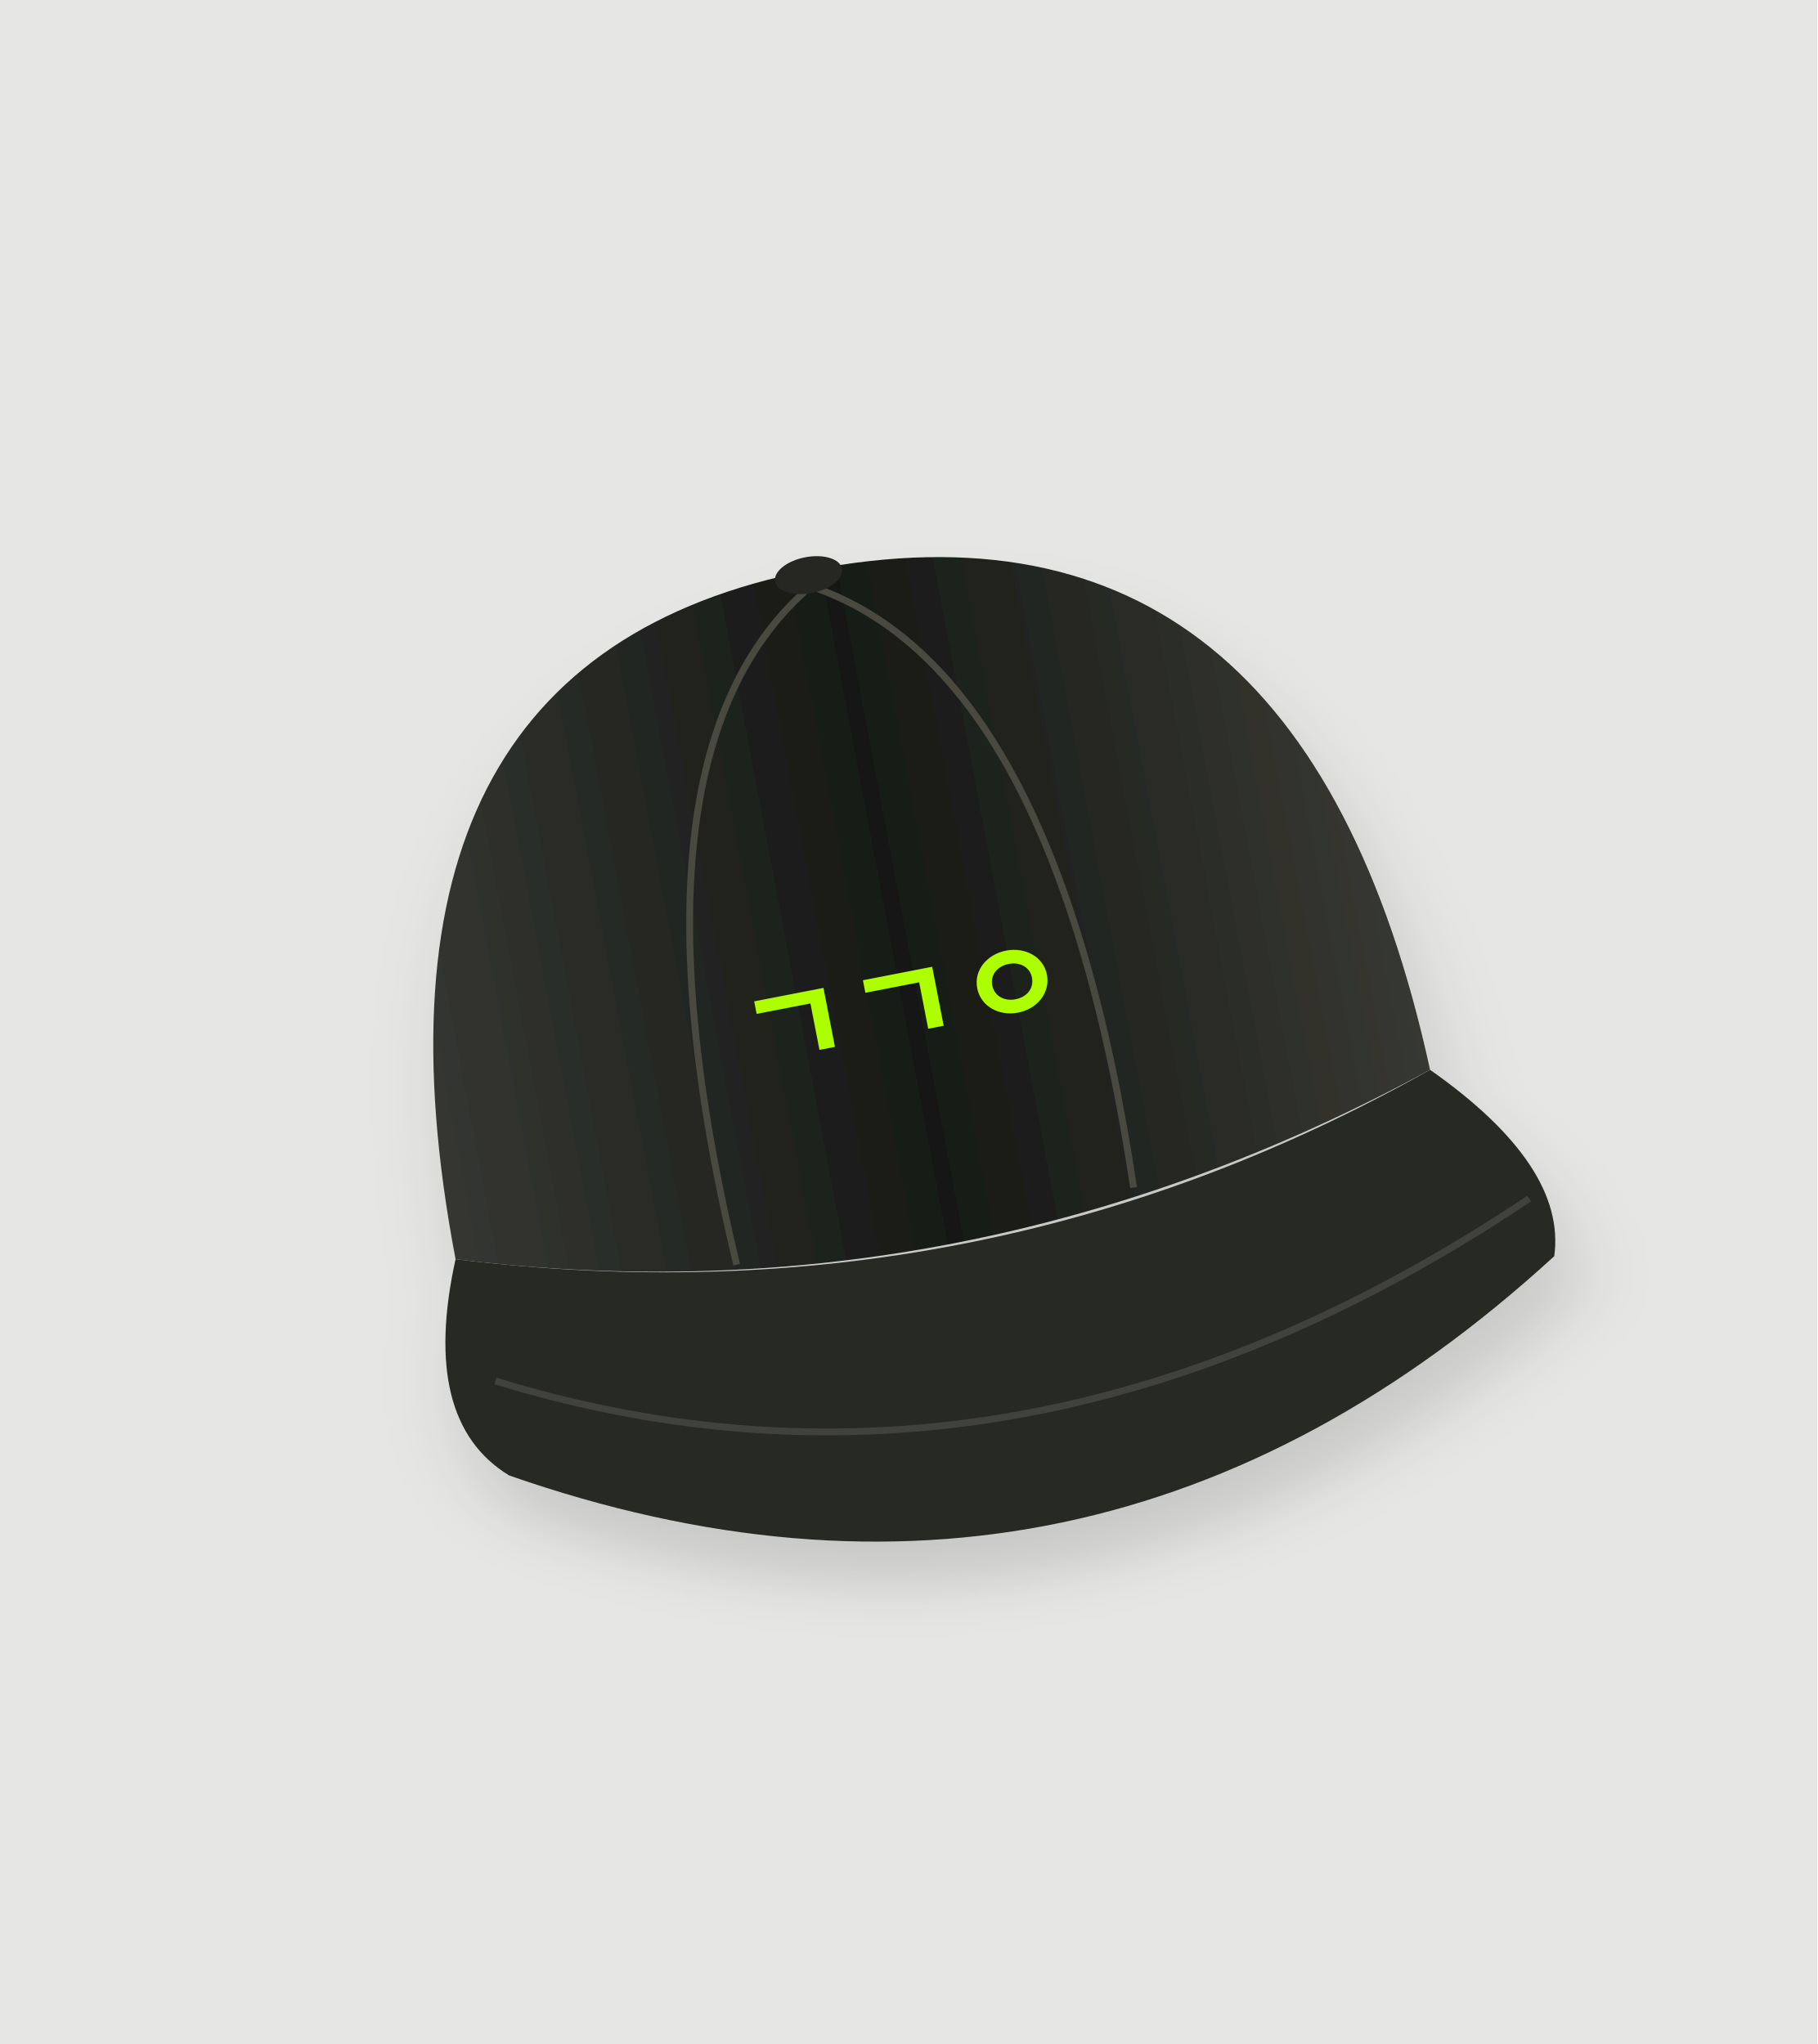
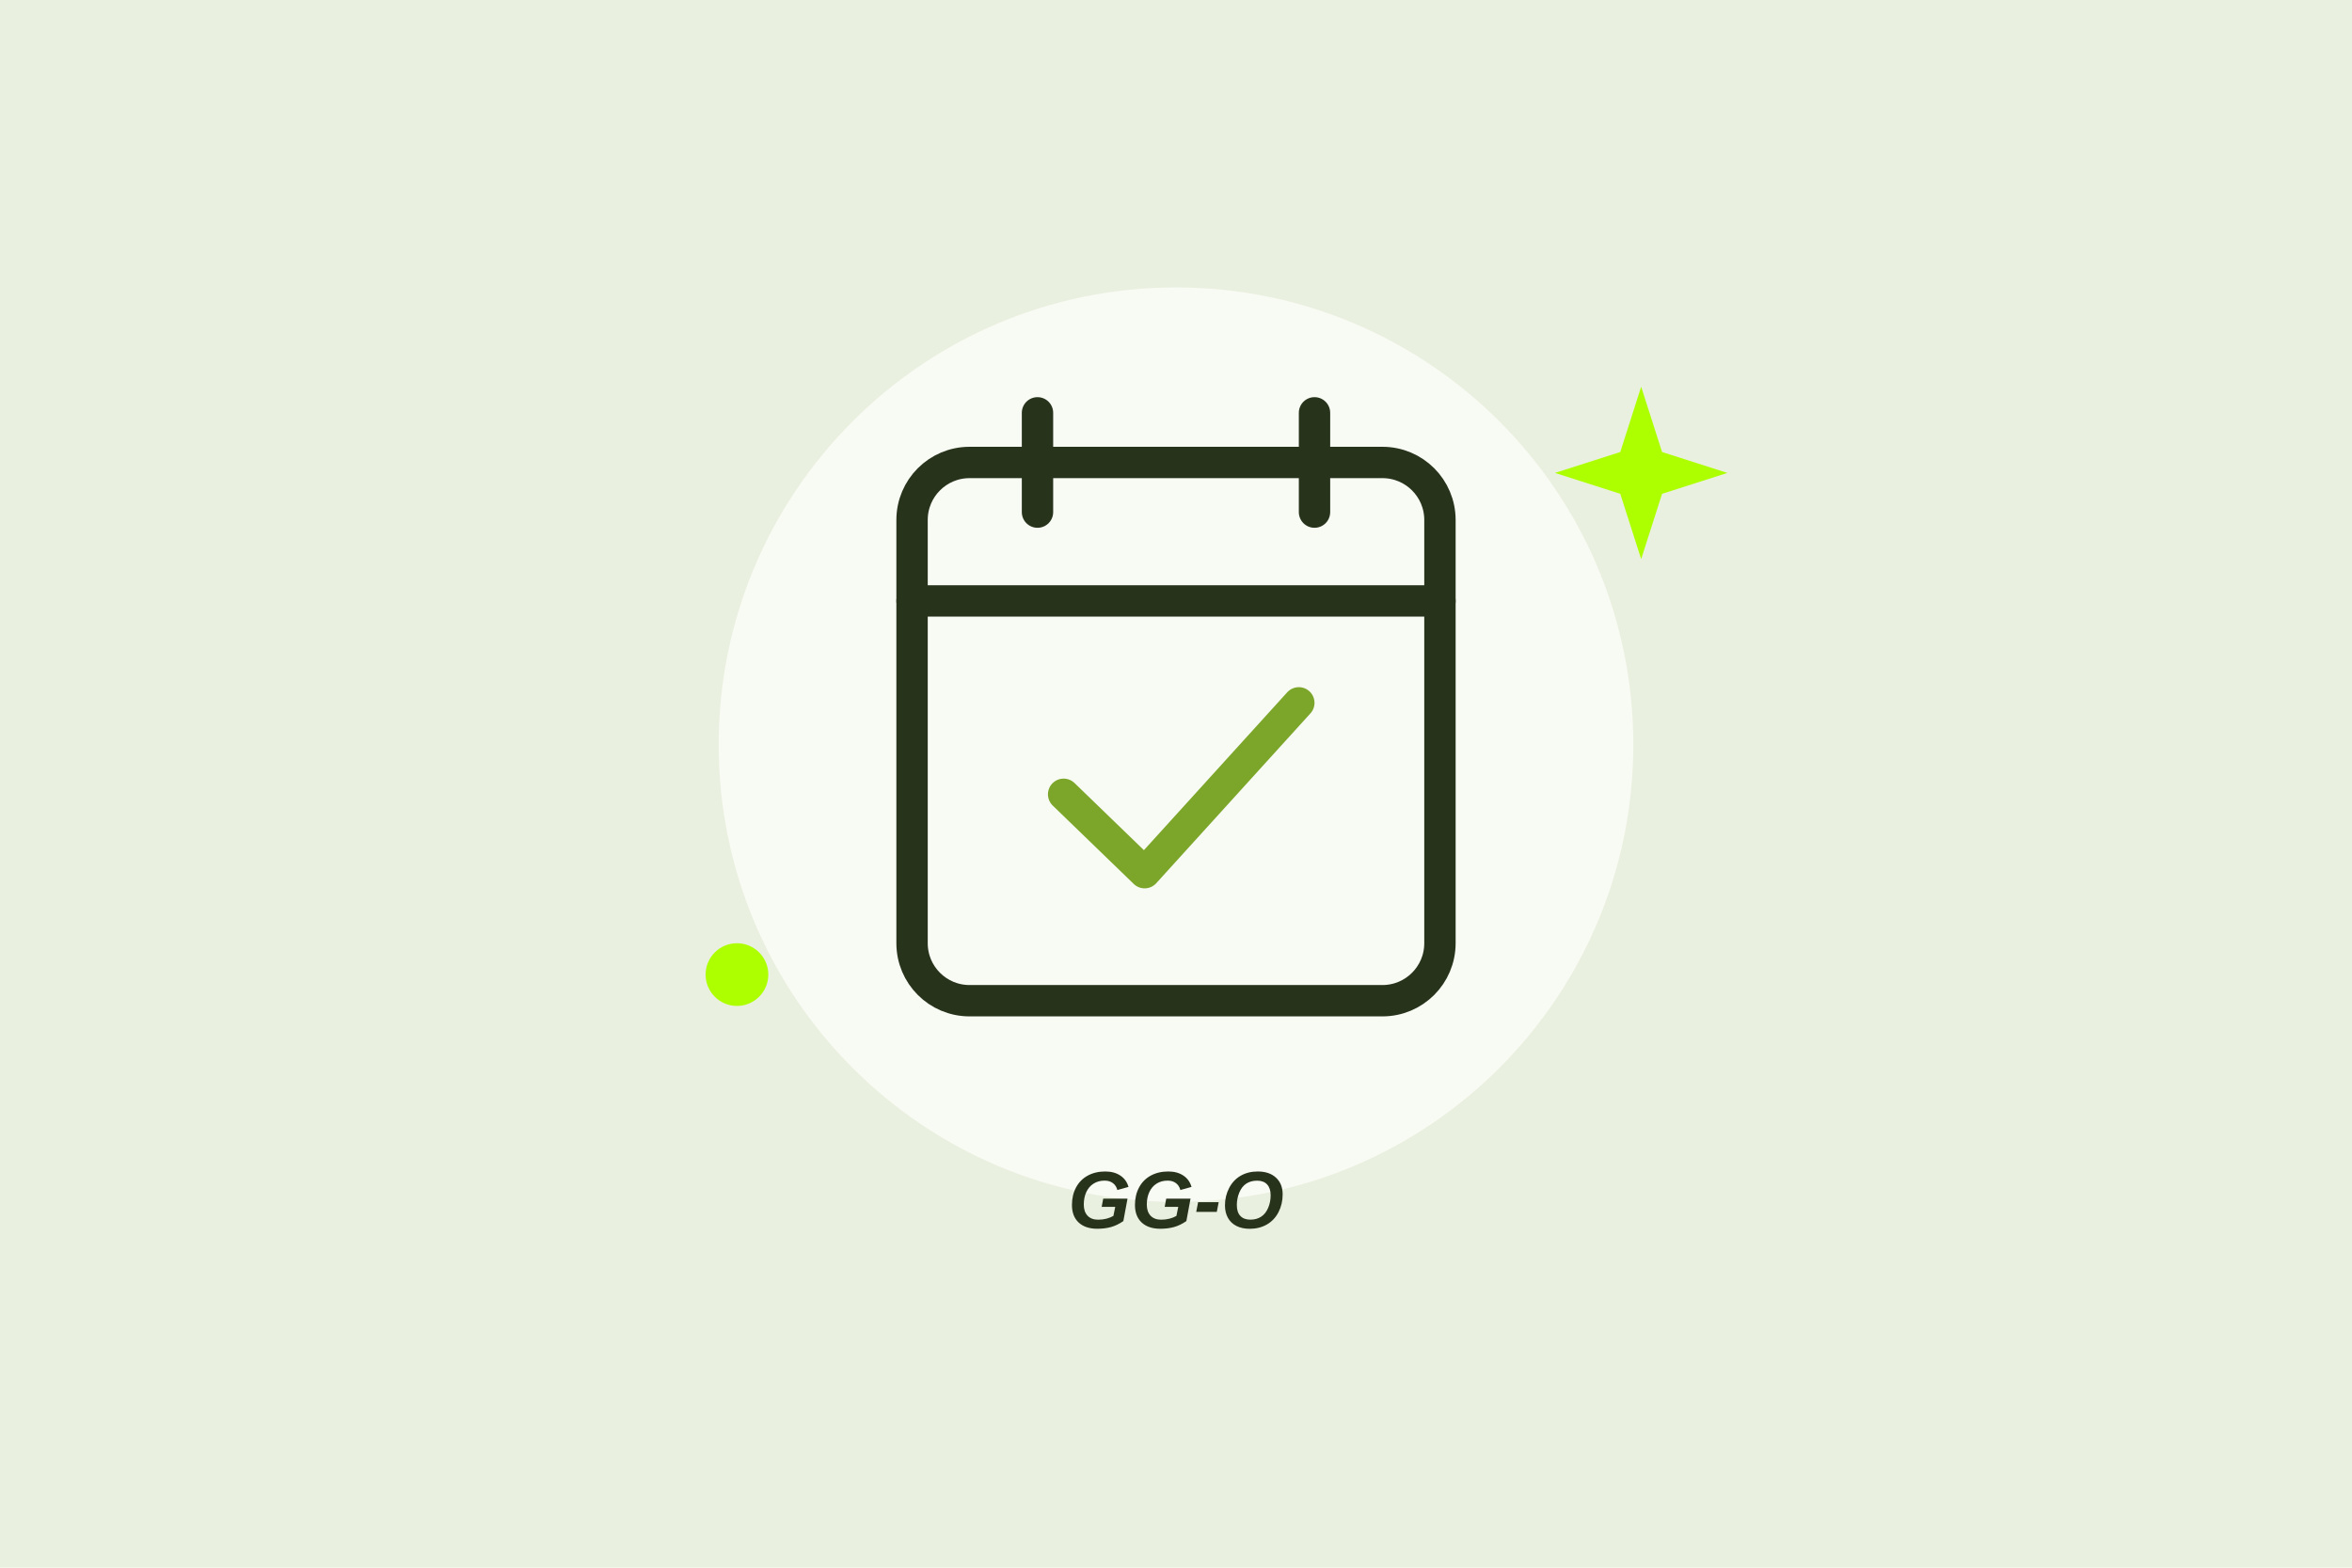
- <svg xmlns="http://www.w3.org/2000/svg" width="800" height="900" viewBox="0 0 800 900">
-   <defs>
-     <filter id="shadow" x="-50%" y="-50%" width="200%" height="200%">
-       <feDropShadow dx="4" dy="20" stdDeviation="15" flood-opacity=".13" />
-     </filter>
-     <linearGradient id="canvas" x2="1" y2="1">
-       <stop stop-color="#e6dfce" />
-       <stop offset=".5" stop-color="#f3efdf" />
-       <stop offset="1" stop-color="#d5cbb9" />
-     </linearGradient>
-     <linearGradient id="black">
-       <stop stop-color="#353632" />
-       <stop offset=".5" stop-color="#171915" />
-       <stop offset="1" stop-color="#373832" />
-     </linearGradient>
-     <linearGradient id="pink" x2="1" y2="1">
-       <stop stop-color="#ce696e" />
-       <stop offset=".5" stop-color="#e19b97" />
-       <stop offset="1" stop-color="#ae4753" />
-     </linearGradient>
-   </defs>
-   <rect width="800" height="900" fill="#e6e7e4" />
-   <g transform="rotate(-11 400 480)" filter="url(#shadow)">
-     <path d="M190 515q1-268 211-268 220 0 226 268-222 70-437 0" fill="url(#black)" />
-     <path d="M400 254q-99 56-89 287M400 254q99 56 89 287" fill="none" stroke="#484941" stroke-width="3" />
-     <path d="M190 515q221 72 437 0 51 53 38 91-235 144-470 7-34-31-5-98Z" fill="#272923" />
-     <path d="M197 571q212 113 462 8" fill="none" stroke="#41433a" stroke-width="3" />
-     <ellipse cx="400" cy="249" rx="15" ry="8" fill="#252720" />
-     <text x="405" y="462" text-anchor="middle" font-family="Arial,sans-serif" font-size="53" font-weight="900" fill="#adff00">ㄱㄱㅇ</text>
+ <svg xmlns="http://www.w3.org/2000/svg" width="900" height="600" viewBox="0 0 900 600">
+   <rect width="900" height="600" fill="#eaf0df" />
+   <circle cx="450" cy="285" r="175" fill="#f8faf4" />
+   <g fill="none" stroke="#28331c" stroke-width="12" stroke-linecap="round" stroke-linejoin="round">
+     <rect x="349" y="177" width="202" height="206" rx="22" />
+     <path d="M349 230h202M397 158v38M503 158v38" />
+     <path d="m407 304 31 30 59-65" stroke="#7ca629" />
  </g>
+   <path d="m628 148 8 25 25 8-25 8-8 25-8-25-25-8 25-8Z" fill="#adff00" />
+   <circle cx="282" cy="373" r="12" fill="#adff00" />
+   <text x="450" y="470" text-anchor="middle" font-family="Arial,sans-serif" font-size="31" font-weight="900" font-style="italic" fill="#28331c">GG-O</text>
</svg>
